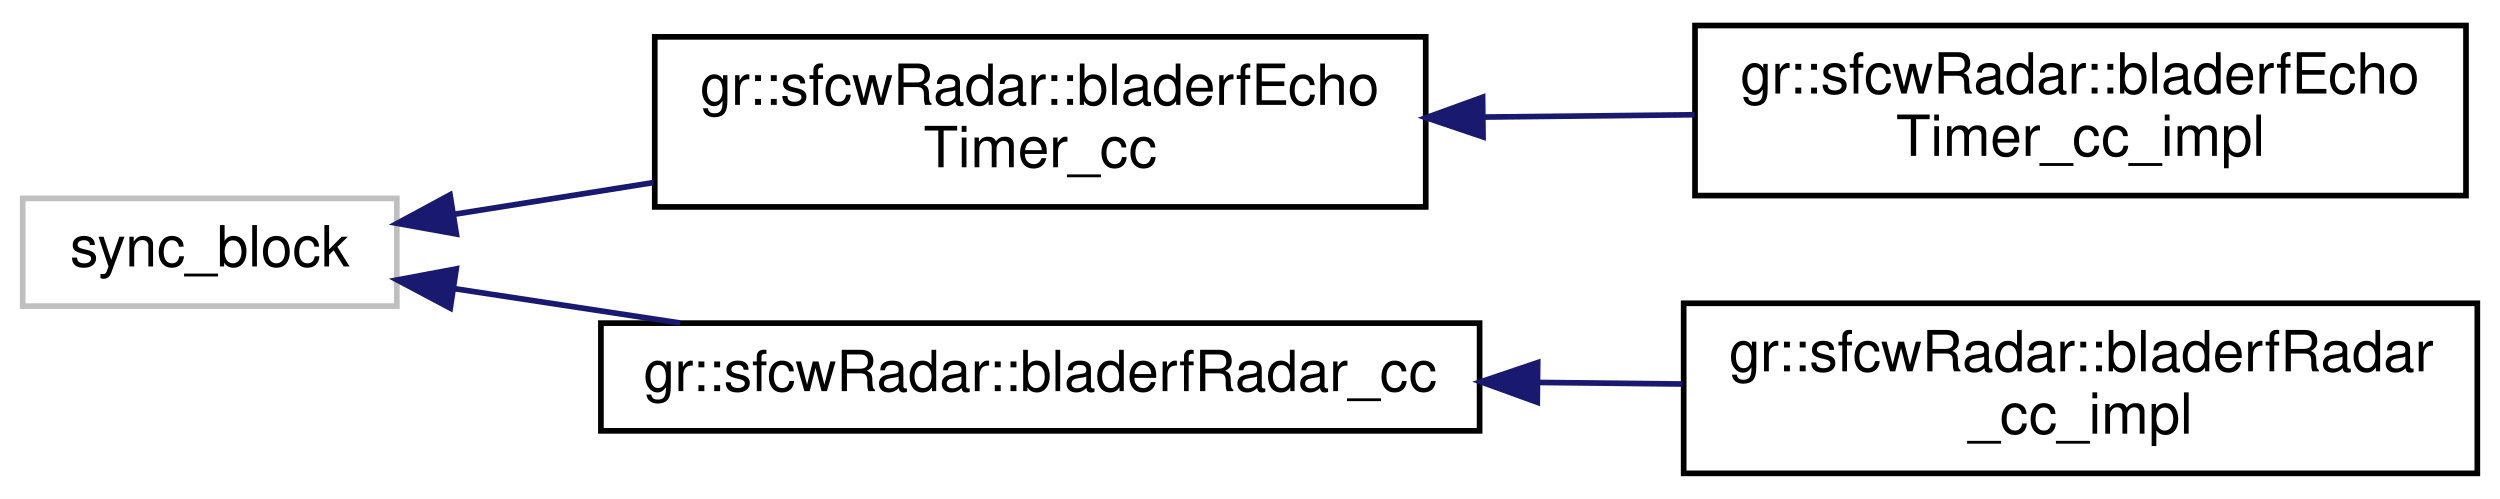
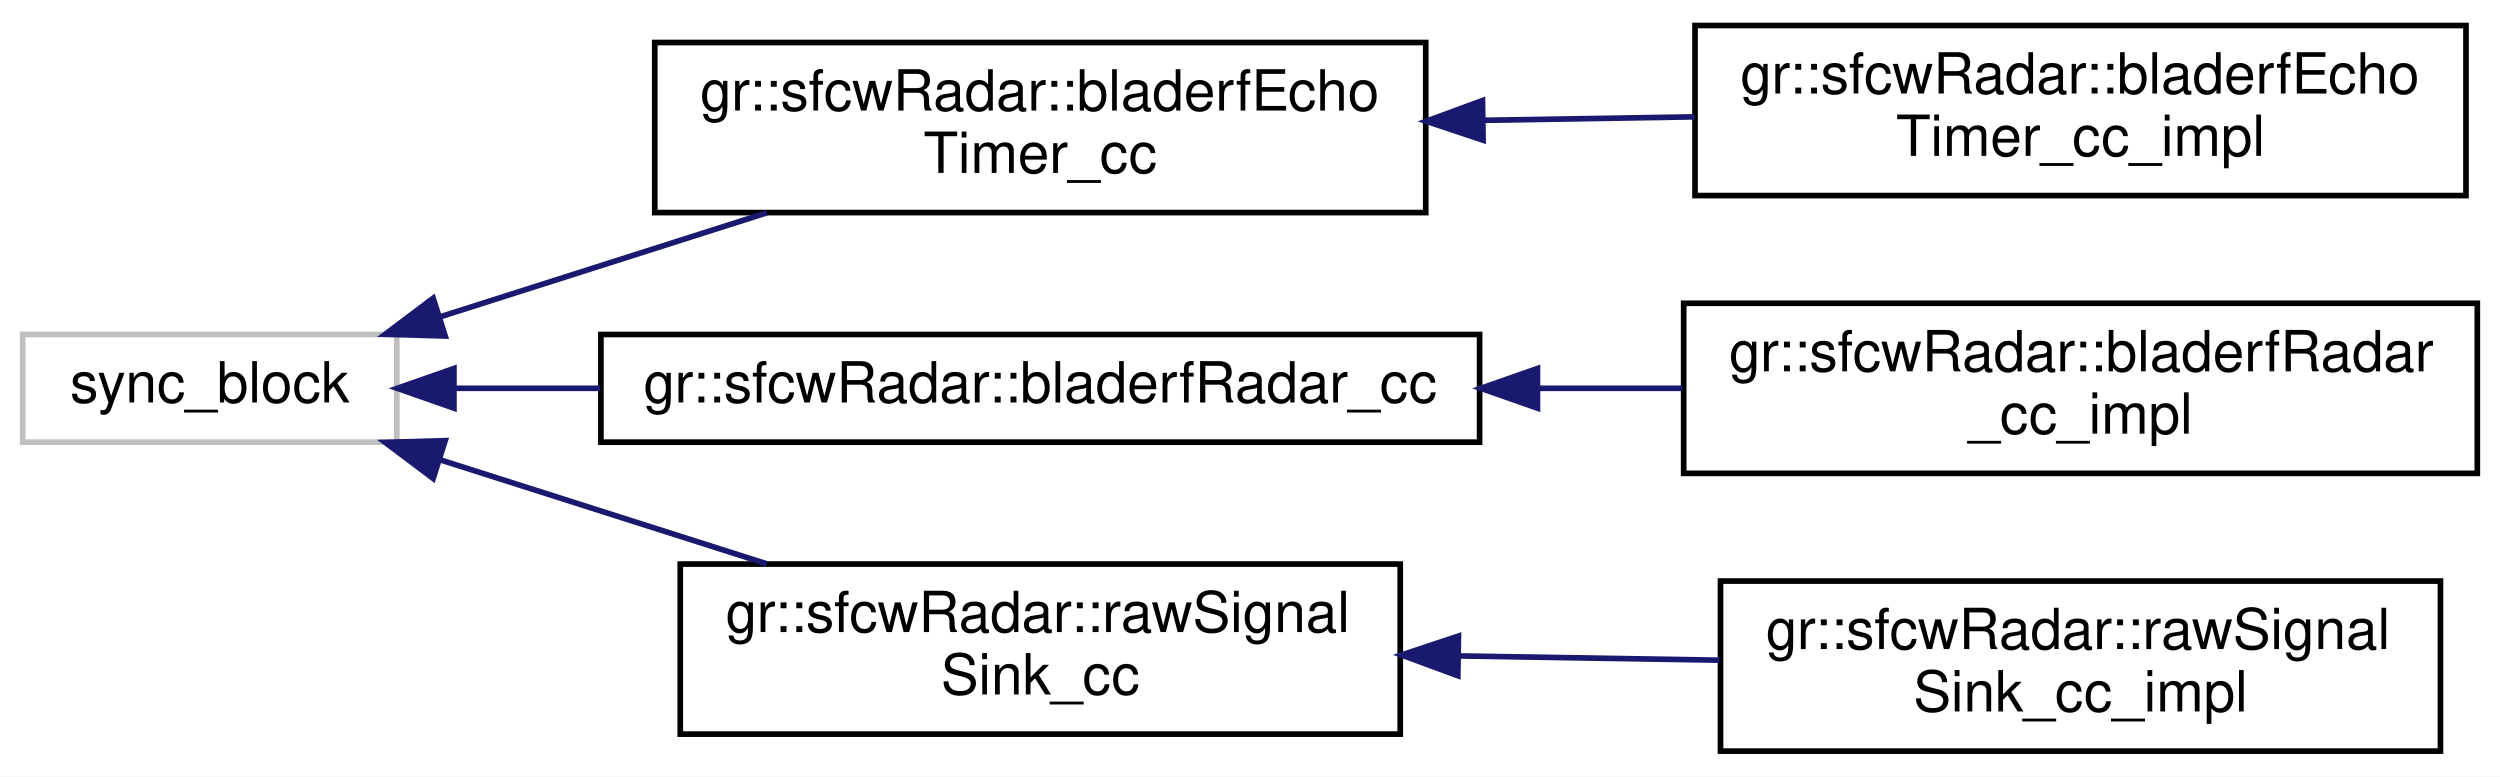
- <svg xmlns="http://www.w3.org/2000/svg" xmlns:xlink="http://www.w3.org/1999/xlink" width="441pt" height="88pt" viewBox="0.00 0.00 441.00 88.00">
-   <g id="graph0" class="graph" transform="scale(1 1) rotate(0) translate(4 84)">
-     <polygon fill="white" stroke="transparent" points="-4,4 -4,-84 437,-84 437,4 -4,4" />
+ <svg xmlns="http://www.w3.org/2000/svg" xmlns:xlink="http://www.w3.org/1999/xlink" width="441pt" height="137pt" viewBox="0.00 0.00 441.00 137.00">
+   <g id="graph0" class="graph" transform="scale(1 1) rotate(0) translate(4 133)">
+     <polygon fill="white" stroke="transparent" points="-4,4 -4,-133 437,-133 437,4 -4,4" />
    <g id="node1" class="node">
      <g id="a_node1">
        <a xlink:title=" ">
-           <polygon fill="white" stroke="#bfbfbf" points="0,-30 0,-49 66,-49 66,-30 0,-30" />
-           <text text-anchor="middle" x="33" y="-37" font-family="Helvetica,sans-Serif" font-size="10.00">sync_block</text>
+           <polygon fill="white" stroke="#bfbfbf" points="0,-55 0,-74 66,-74 66,-55 0,-55" />
+           <text text-anchor="middle" x="33" y="-62" font-family="Helvetica,sans-Serif" font-size="10.00">sync_block</text>
        </a>
      </g>
    </g>
    <g id="node2" class="node">
      <g id="a_node2">
        <a xlink:href="classgr_1_1sfcwRadar_1_1bladerfEchoTimer__cc.html" target="_top" xlink:title="&lt;+description of block+&gt;">
-           <polygon fill="white" stroke="black" points="111.5,-47.5 111.5,-77.5 247.5,-77.5 247.5,-47.5 111.5,-47.5" />
-           <text text-anchor="start" x="119.5" y="-65.5" font-family="Helvetica,sans-Serif" font-size="10.00">gr::sfcwRadar::bladerfEcho</text>
-           <text text-anchor="middle" x="179.5" y="-54.5" font-family="Helvetica,sans-Serif" font-size="10.00">Timer_cc</text>
+           <polygon fill="white" stroke="black" points="111.5,-95.5 111.5,-125.5 247.5,-125.5 247.5,-95.5 111.5,-95.5" />
+           <text text-anchor="start" x="119.5" y="-113.5" font-family="Helvetica,sans-Serif" font-size="10.00">gr::sfcwRadar::bladerfEcho</text>
+           <text text-anchor="middle" x="179.5" y="-102.5" font-family="Helvetica,sans-Serif" font-size="10.00">Timer_cc</text>
        </a>
      </g>
    </g>
    <g id="edge1" class="edge">
-       <path fill="none" stroke="midnightblue" d="M76.23,-46.22C87.23,-47.97 99.36,-49.9 111.3,-51.8" />
-       <polygon fill="midnightblue" stroke="midnightblue" points="76.5,-42.72 66.07,-44.6 75.39,-49.63 76.5,-42.72" />
+       <path fill="none" stroke="midnightblue" d="M73.47,-77.06C91.32,-82.75 112.56,-89.51 131.25,-95.46" />
+       <polygon fill="midnightblue" stroke="midnightblue" points="74.53,-73.73 63.94,-74.03 72.41,-80.4 74.53,-73.73" />
    </g>
    <g id="node4" class="node">
      <g id="a_node4">
        <a xlink:href="classgr_1_1sfcwRadar_1_1bladerfRadar__cc.html" target="_top" xlink:title="&lt;+description of block+&gt;">
-           <polygon fill="white" stroke="black" points="102,-8 102,-27 257,-27 257,-8 102,-8" />
-           <text text-anchor="middle" x="179.5" y="-15" font-family="Helvetica,sans-Serif" font-size="10.00">gr::sfcwRadar::bladerfRadar_cc</text>
+           <polygon fill="white" stroke="black" points="102,-55 102,-74 257,-74 257,-55 102,-55" />
+           <text text-anchor="middle" x="179.5" y="-62" font-family="Helvetica,sans-Serif" font-size="10.00">gr::sfcwRadar::bladerfRadar_cc</text>
        </a>
      </g>
    </g>
    <g id="edge3" class="edge">
-       <path fill="none" stroke="midnightblue" d="M76.15,-33.08C88.62,-31.18 102.53,-29.07 115.99,-27.02" />
-       <polygon fill="midnightblue" stroke="midnightblue" points="75.43,-29.65 66.07,-34.62 76.48,-36.57 75.43,-29.65" />
+       <path fill="none" stroke="midnightblue" d="M76.31,-64.5C84.4,-64.5 93.1,-64.5 101.89,-64.5" />
+       <polygon fill="midnightblue" stroke="midnightblue" points="76.07,-61 66.07,-64.5 76.07,-68 76.07,-61" />
+     </g>
+     <g id="node6" class="node">
+       <g id="a_node6">
+         <a xlink:href="classgr_1_1sfcwRadar_1_1rawSignalSink__cc.html" target="_top" xlink:title="&lt;+description of block+&gt;">
+           <polygon fill="white" stroke="black" points="116,-3.5 116,-33.5 243,-33.5 243,-3.5 116,-3.5" />
+           <text text-anchor="start" x="124" y="-21.5" font-family="Helvetica,sans-Serif" font-size="10.00">gr::sfcwRadar::rawSignal</text>
+           <text text-anchor="middle" x="179.5" y="-10.5" font-family="Helvetica,sans-Serif" font-size="10.00">Sink_cc</text>
+         </a>
+       </g>
+     </g>
+     <g id="edge5" class="edge">
+       <path fill="none" stroke="midnightblue" d="M73.47,-51.94C91.32,-46.25 112.56,-39.49 131.25,-33.54" />
+       <polygon fill="midnightblue" stroke="midnightblue" points="72.41,-48.6 63.94,-54.97 74.53,-55.27 72.41,-48.6" />
    </g>
    <g id="node3" class="node">
      <g id="a_node3">
        <a xlink:href="classgr_1_1sfcwRadar_1_1bladerfEchoTimer__cc__impl.html" target="_top" xlink:title=" ">
-           <polygon fill="white" stroke="black" points="295,-49.5 295,-79.5 431,-79.5 431,-49.5 295,-49.5" />
-           <text text-anchor="start" x="303" y="-67.5" font-family="Helvetica,sans-Serif" font-size="10.00">gr::sfcwRadar::bladerfEcho</text>
-           <text text-anchor="middle" x="363" y="-56.5" font-family="Helvetica,sans-Serif" font-size="10.00">Timer_cc_impl</text>
+           <polygon fill="white" stroke="black" points="295,-98.5 295,-128.5 431,-128.5 431,-98.5 295,-98.5" />
+           <text text-anchor="start" x="303" y="-116.5" font-family="Helvetica,sans-Serif" font-size="10.00">gr::sfcwRadar::bladerfEcho</text>
+           <text text-anchor="middle" x="363" y="-105.5" font-family="Helvetica,sans-Serif" font-size="10.00">Timer_cc_impl</text>
        </a>
      </g>
    </g>
    <g id="edge2" class="edge">
-       <path fill="none" stroke="midnightblue" d="M257.83,-63.35C270.16,-63.49 282.83,-63.63 294.9,-63.76" />
-       <polygon fill="midnightblue" stroke="midnightblue" points="257.61,-59.85 247.57,-63.24 257.53,-66.85 257.61,-59.85" />
+       <path fill="none" stroke="midnightblue" d="M257.83,-111.78C270.16,-111.98 282.83,-112.19 294.9,-112.39" />
+       <polygon fill="midnightblue" stroke="midnightblue" points="257.62,-108.27 247.57,-111.61 257.51,-115.27 257.62,-108.27" />
    </g>
    <g id="node5" class="node">
      <g id="a_node5">
        <a xlink:href="classgr_1_1sfcwRadar_1_1bladerfRadar__cc__impl.html" target="_top" xlink:title=" ">
-           <polygon fill="white" stroke="black" points="293,-0.5 293,-30.5 433,-30.5 433,-0.5 293,-0.5" />
-           <text text-anchor="start" x="301" y="-18.5" font-family="Helvetica,sans-Serif" font-size="10.00">gr::sfcwRadar::bladerfRadar</text>
-           <text text-anchor="middle" x="363" y="-7.5" font-family="Helvetica,sans-Serif" font-size="10.00">_cc_impl</text>
+           <polygon fill="white" stroke="black" points="293,-49.5 293,-79.5 433,-79.5 433,-49.5 293,-49.5" />
+           <text text-anchor="start" x="301" y="-67.5" font-family="Helvetica,sans-Serif" font-size="10.00">gr::sfcwRadar::bladerfRadar</text>
+           <text text-anchor="middle" x="363" y="-56.5" font-family="Helvetica,sans-Serif" font-size="10.00">_cc_impl</text>
        </a>
      </g>
    </g>
    <g id="edge4" class="edge">
-       <path fill="none" stroke="midnightblue" d="M267.23,-16.54C275.8,-16.45 284.41,-16.35 292.77,-16.26" />
-       <polygon fill="midnightblue" stroke="midnightblue" points="267.17,-13.04 257.21,-16.65 267.25,-20.04 267.17,-13.04" />
+       <path fill="none" stroke="midnightblue" d="M267.23,-64.5C275.8,-64.5 284.41,-64.5 292.77,-64.5" />
+       <polygon fill="midnightblue" stroke="midnightblue" points="267.21,-61 257.21,-64.5 267.21,-68 267.21,-61" />
+     </g>
+     <g id="node7" class="node">
+       <g id="a_node7">
+         <a xlink:href="classgr_1_1sfcwRadar_1_1rawSignalSink__cc__impl.html" target="_top" xlink:title=" ">
+           <polygon fill="white" stroke="black" points="299.5,-0.5 299.5,-30.5 426.5,-30.5 426.5,-0.5 299.5,-0.5" />
+           <text text-anchor="start" x="307.5" y="-18.5" font-family="Helvetica,sans-Serif" font-size="10.00">gr::sfcwRadar::rawSignal</text>
+           <text text-anchor="middle" x="363" y="-7.5" font-family="Helvetica,sans-Serif" font-size="10.00">Sink_cc_impl</text>
+         </a>
+       </g>
+     </g>
+     <g id="edge6" class="edge">
+       <path fill="none" stroke="midnightblue" d="M253.57,-17.29C268.72,-17.04 284.55,-16.78 299.28,-16.54" />
+       <polygon fill="midnightblue" stroke="midnightblue" points="253.16,-13.8 243.22,-17.46 253.27,-20.8 253.16,-13.8" />
    </g>
  </g>
</svg>
